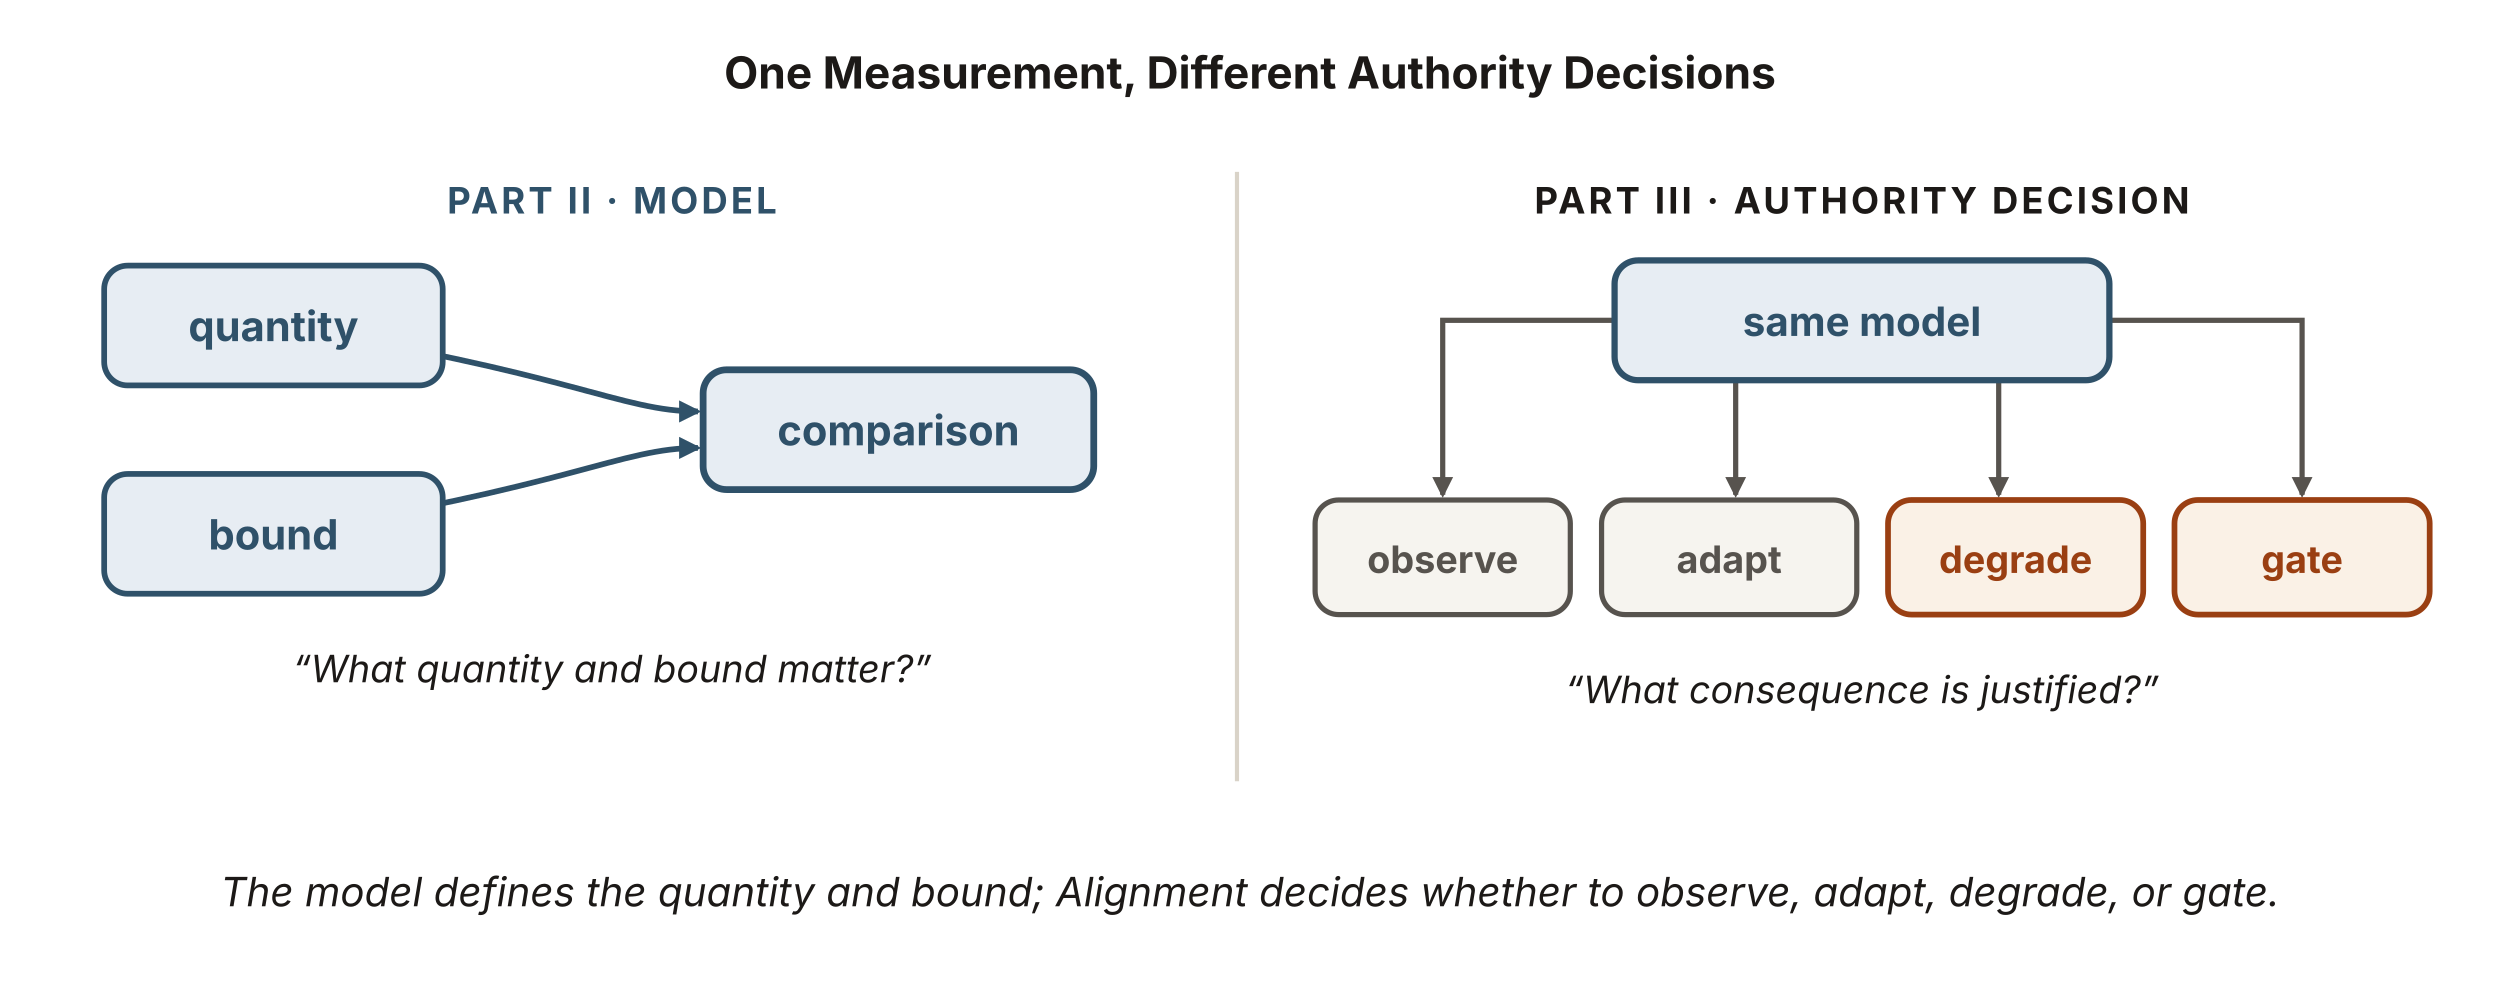
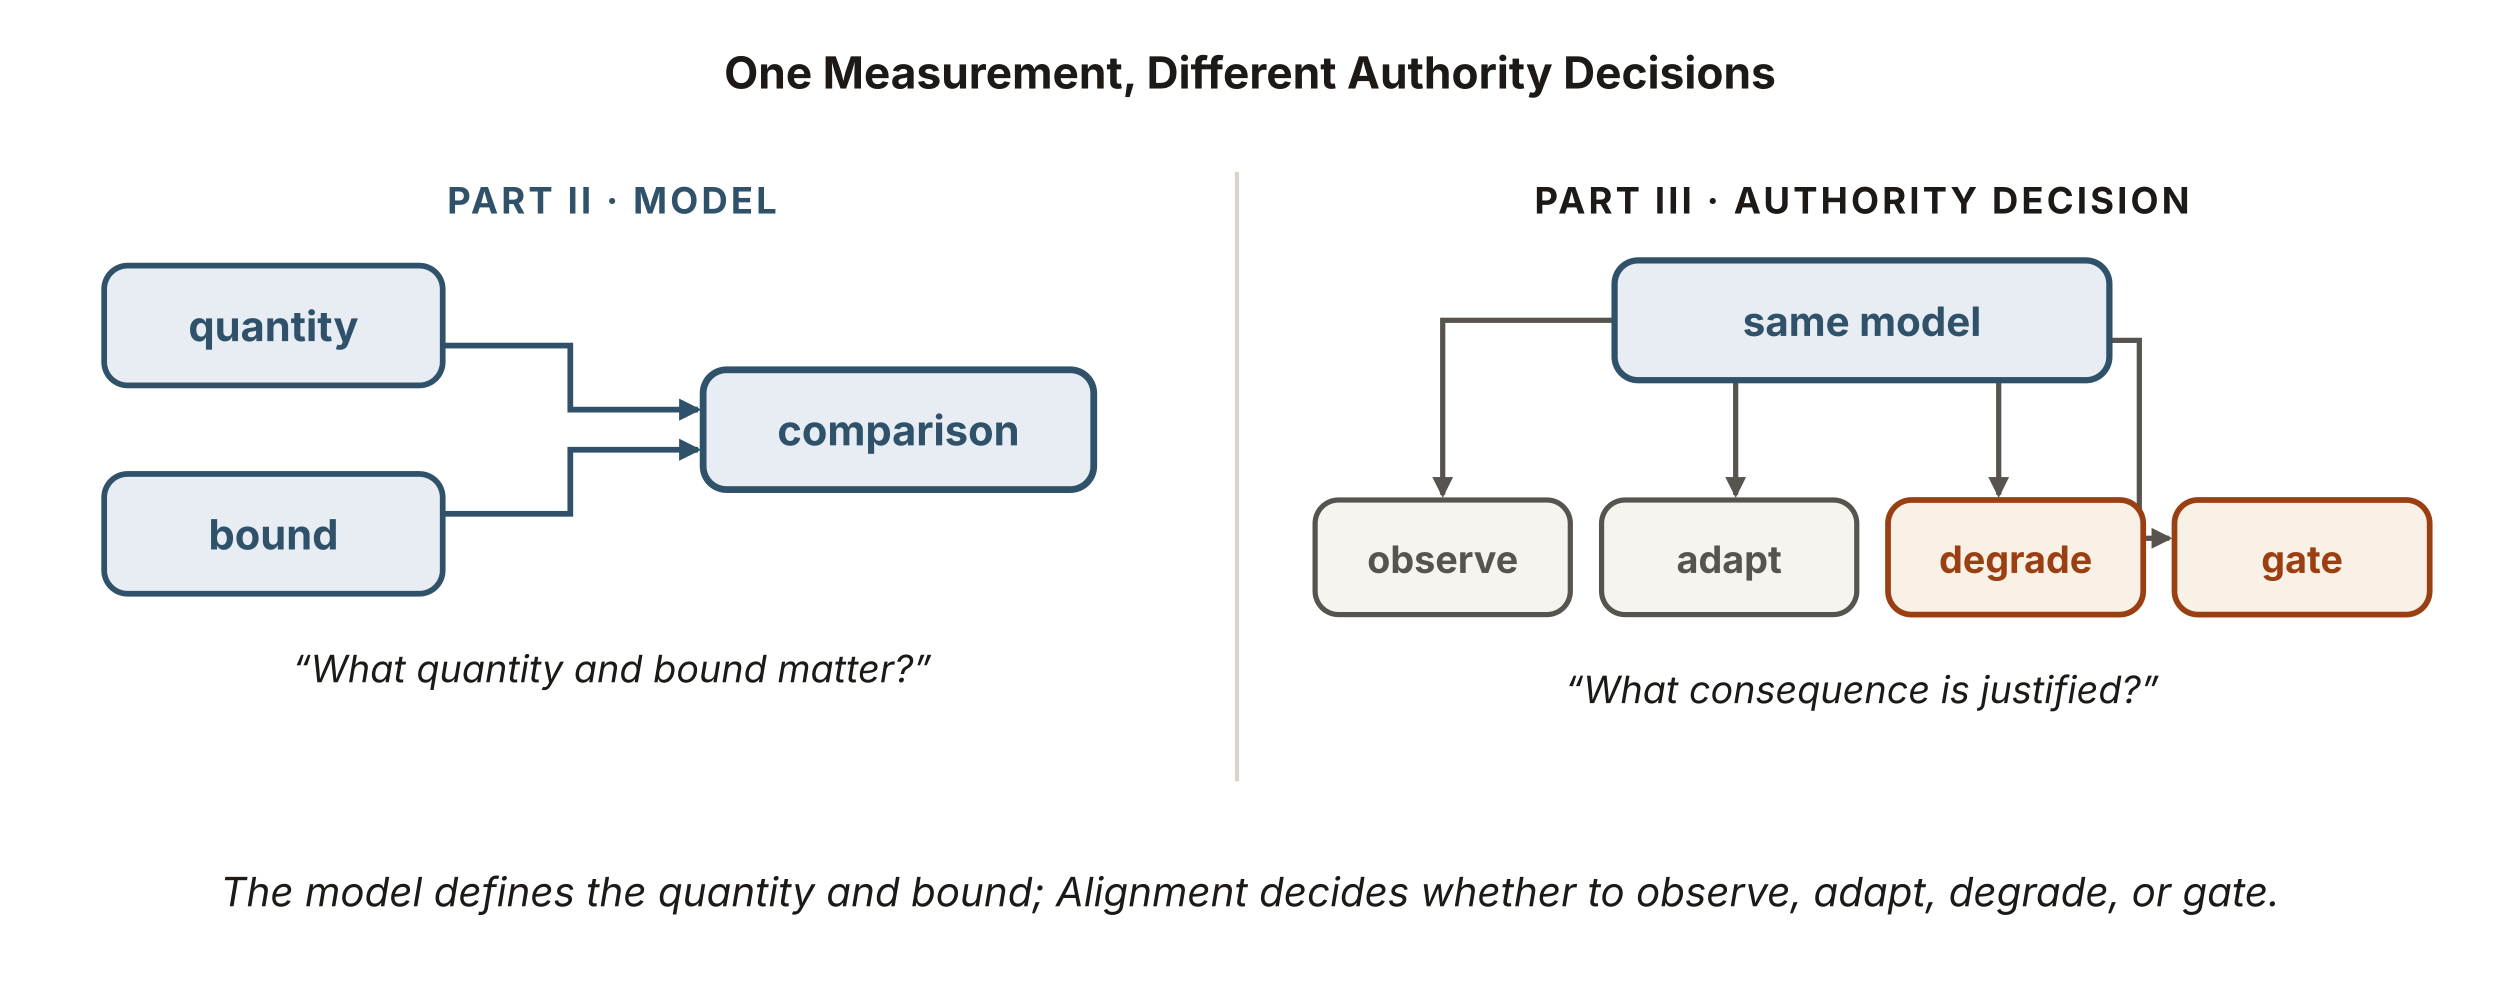
<svg xmlns="http://www.w3.org/2000/svg" viewBox="0 0 960 380" width="960" height="380" role="img" aria-labelledby="paTitle paDesc" font-family="'Source Sans 3', -apple-system, 'Segoe UI', sans-serif">
  <defs>
    <marker id="pa-b" viewBox="0 0 10 10" refX="8.5" refY="5" markerWidth="8.5" markerHeight="8.5" orient="auto" markerUnits="userSpaceOnUse">
      <path d="M0 0 L10 5 L0 10 z" fill="#2f5169" />
    </marker>
    <marker id="pa-k" viewBox="0 0 10 10" refX="8.5" refY="5" markerWidth="8" markerHeight="8" orient="auto" markerUnits="userSpaceOnUse">
      <path d="M0 0 L10 5 L0 10 z" fill="#57534e" />
    </marker>
  </defs>
  <text x="480" y="34" text-anchor="middle" font-size="17" font-weight="700" fill="#1c1917">One Measurement, Different Authority Decisions</text>
  <line x1="475" y1="66" x2="475" y2="300" stroke="#d9d3c8" stroke-width="1.6" />
  <text x="235" y="82" text-anchor="middle" font-size="14" font-weight="700" letter-spacing="1.2" fill="#2f5169">PART II · MODEL</text>
  <g fill="none" stroke="#2f5169" stroke-width="2.2" marker-end="url(#pa-b)">
-     <path d="M105,125 C220,143 238,158 268,158" />
-     <path d="M105,205 C220,187 238,172 268,172" />
+     <path d="M170,132.7 L219,132.7 L219,157.3 L268,157.3" />
+     <path d="M170,197.3 L219,197.3 L219,172.7 L268,172.7" />
  </g>
  <g font-size="16" font-weight="700" fill="#2f5169" text-anchor="middle">
    <rect id="quantity" x="40" y="102" width="130" height="46" rx="9" fill="#e7edf3" stroke="#2f5169" stroke-width="2.2" />
    <text x="105" y="131">quantity</text>
    <rect id="bound" x="40" y="182" width="130" height="46" rx="9" fill="#e7edf3" stroke="#2f5169" stroke-width="2.2" />
    <text x="105" y="211">bound</text>
    <rect id="comparison" x="270" y="142" width="150" height="46" rx="9" fill="#e7edf3" stroke="#2f5169" stroke-width="2.6" />
    <text x="345" y="171">comparison</text>
  </g>
  <text x="235" y="262" text-anchor="middle" font-size="14.5" font-style="italic" fill="#1c1917">“What quantity and bound matter?”</text>
  <text x="715" y="82" text-anchor="middle" font-size="14" font-weight="700" letter-spacing="1.2" fill="#1c1917">PART III · AUTHORITY DECISION</text>
  <g fill="none" stroke="#57534e" stroke-width="2" marker-end="url(#pa-k)">
    <path d="M620,123 L554,123 L554,190" />
    <path d="M666.5,146 L666.5,190" />
    <path d="M767.5,146 L767.5,190" />
-     <path d="M810,123 L884,123 L884,190" />
+     <path d="M810,130.7 L821.5,130.7 L821.5,206.7 L833,206.7" />
  </g>
  <rect id="same-model" x="620" y="100" width="190" height="46" rx="9" fill="#e7edf3" stroke="#2f5169" stroke-width="2.4" />
  <text x="715" y="129" text-anchor="middle" font-size="15.5" font-weight="700" fill="#2f5169">same model</text>
  <g font-size="14.5" font-weight="700" text-anchor="middle">
    <rect id="observe" x="505" y="192" width="98" height="44" rx="9" fill="#f6f4ef" stroke="#57534e" stroke-width="2" />
    <text x="554" y="220" fill="#57534e">observe</text>
    <rect id="adapt" x="615" y="192" width="98" height="44" rx="9" fill="#f6f4ef" stroke="#57534e" stroke-width="2" />
    <text x="664" y="220" fill="#57534e">adapt</text>
    <rect id="degrade" x="725" y="192" width="98" height="44" rx="9" fill="#faf1e6" stroke="#9a3f12" stroke-width="2.2" />
    <text x="774" y="220" fill="#9a3f12">degrade</text>
    <rect id="gate" x="835" y="192" width="98" height="44" rx="9" fill="#faf1e6" stroke="#9a3f12" stroke-width="2.2" />
    <text x="884" y="220" fill="#9a3f12">gate</text>
  </g>
  <text x="715" y="270" text-anchor="middle" font-size="14.5" font-style="italic" fill="#1c1917">“What consequence is justified?”</text>
  <text x="480" y="348" text-anchor="middle" font-size="15.5" font-style="italic" fill="#1c1917">The model defines the quantity and bound; Alignment decides whether to observe, adapt, degrade, or gate.</text>
</svg>
